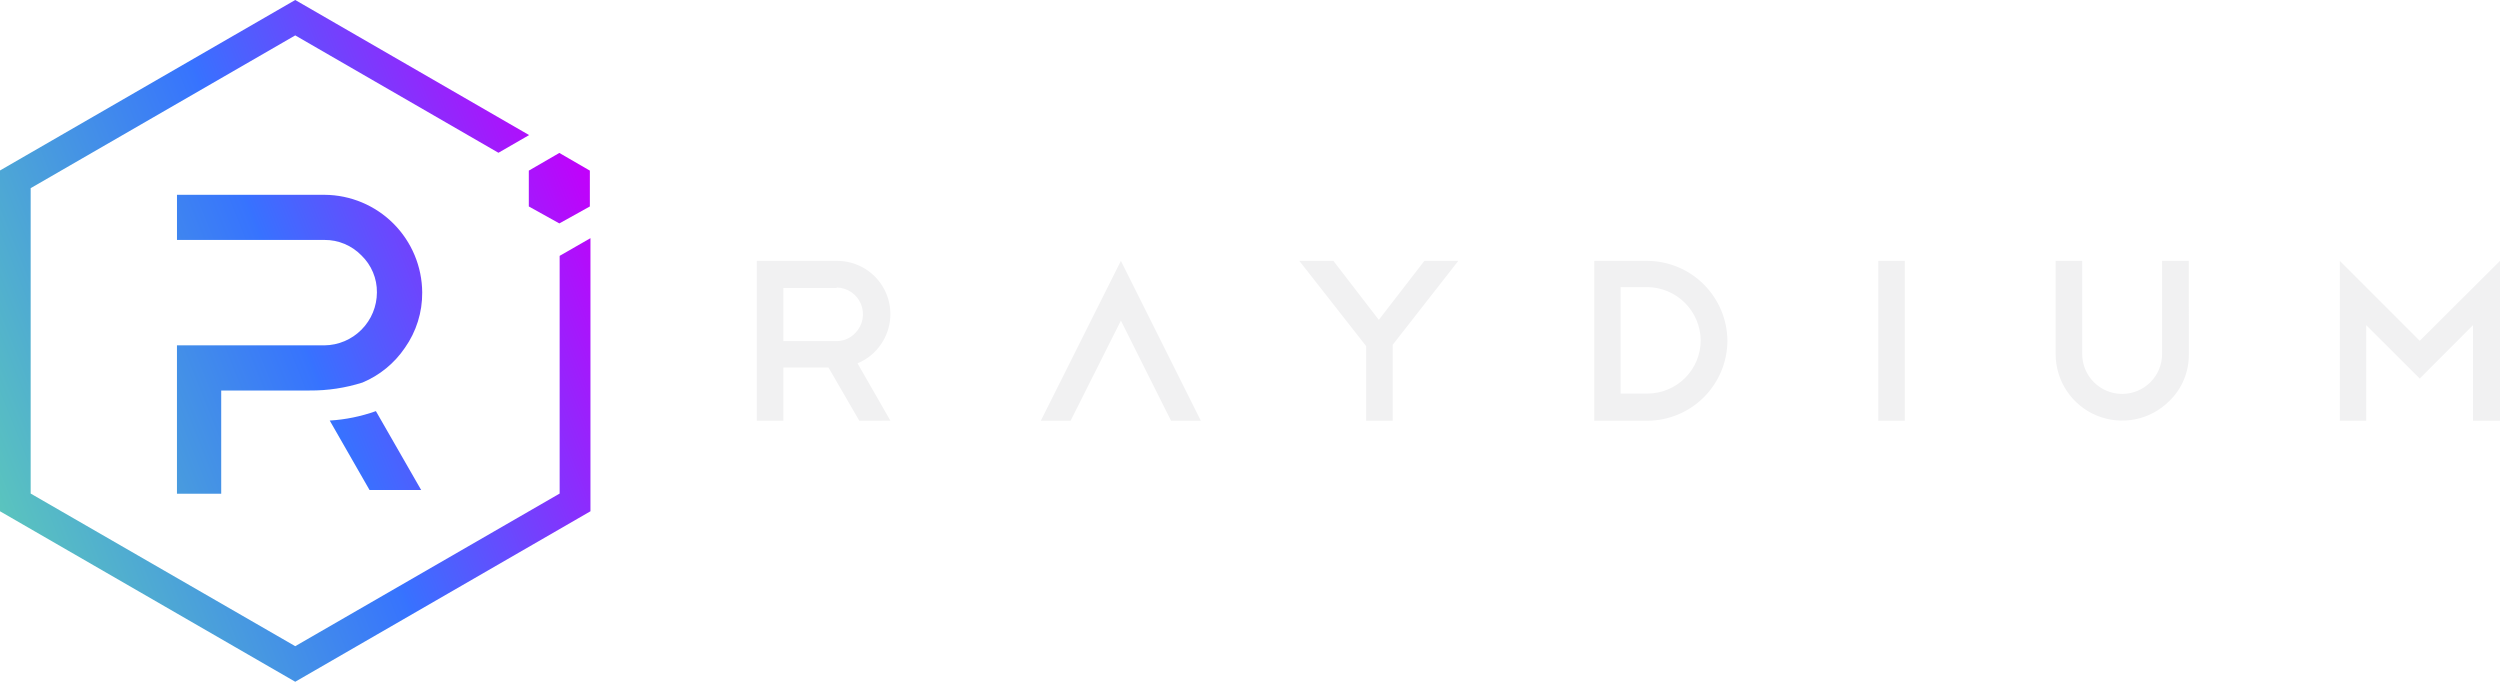
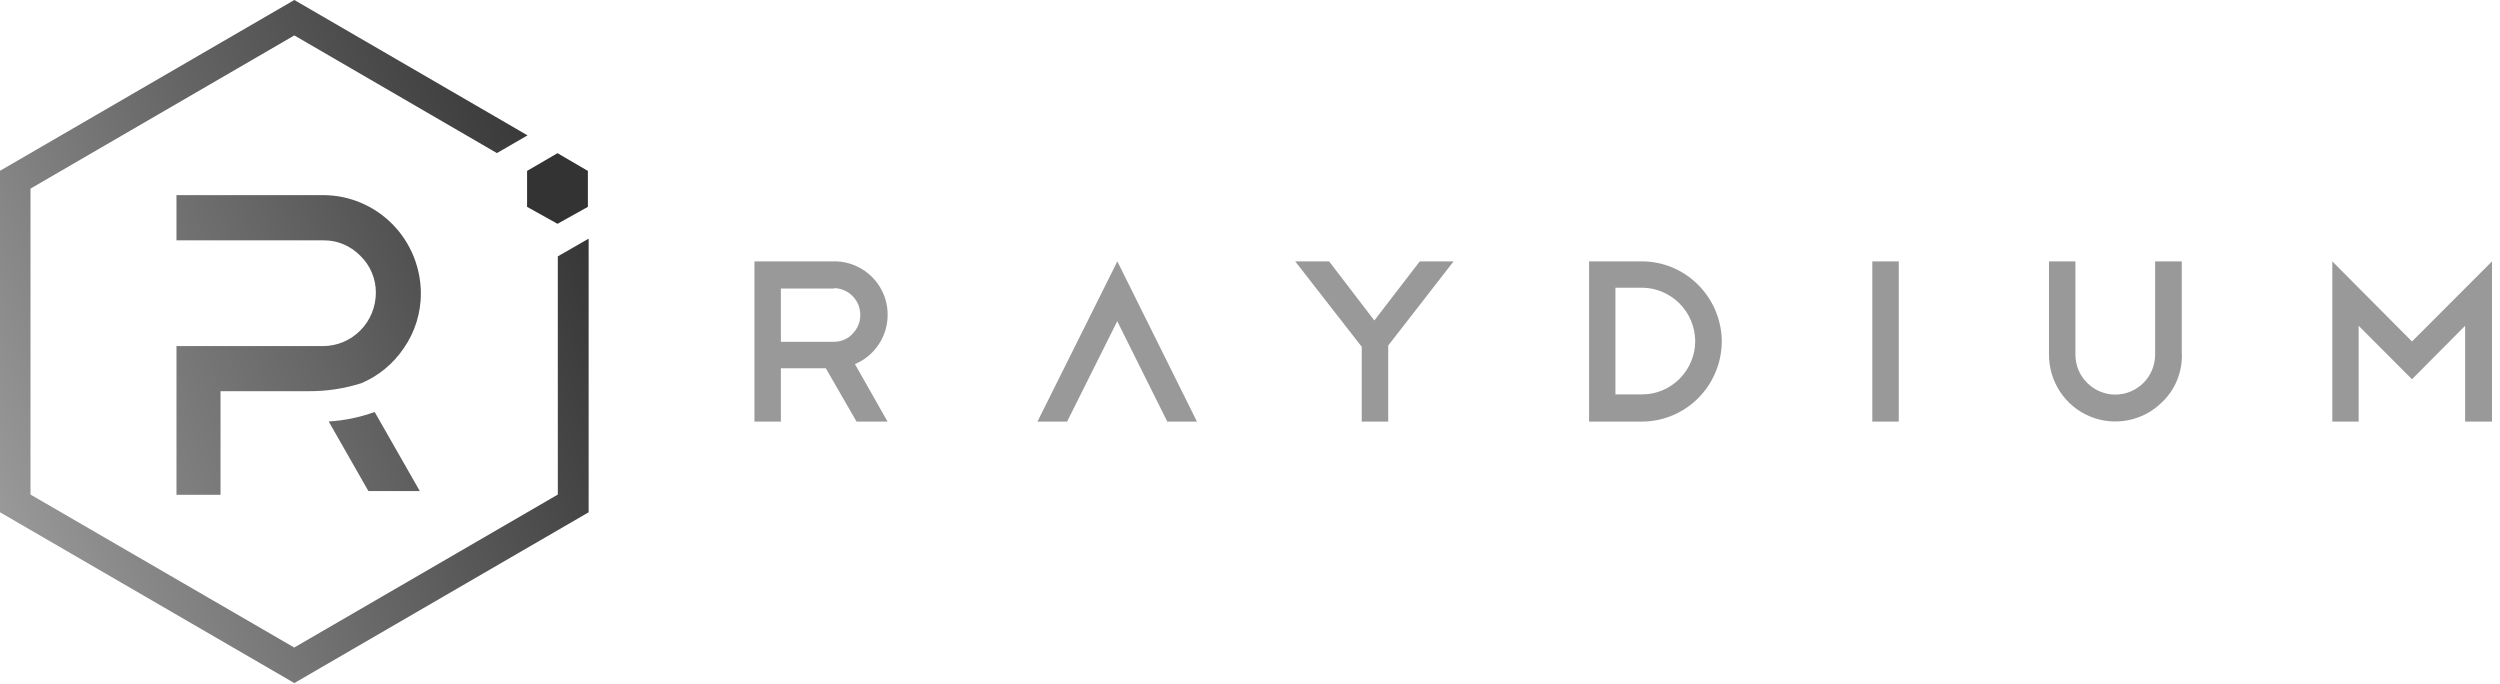
- <svg xmlns="http://www.w3.org/2000/svg" fill="none" height="33" viewBox="0 0 120 33" width="120">
-   <linearGradient id="a" gradientUnits="userSpaceOnUse" x1="28.317" x2="-1.733" y1="8.192" y2="20.209">
-     <stop offset="0" stop-color="#c200fb" />
-     <stop offset=".49" stop-color="#3772ff" />
-     <stop offset=".49" stop-color="#3773fe" />
-     <stop offset="1" stop-color="#5ac4be" />
-   </linearGradient>
-   <path clip-rule="evenodd" d="m41.246 20.195-1.479-2.555h-2.166v2.555h-1.274v-7.673h3.836c.468-.004.927.121 1.329.36.402.24.73.585.949.998.219.413.32.879.293 1.345-.027.467-.182.917-.448 1.302-.277.408-.669.726-1.125.913l1.579 2.753zm-1.083-6.371h-2.562v2.548h2.562c.168-0.0.333-.035.487-.102.153-.067.291-.165.405-.288.176-.179.296-.406.344-.653s.023-.502-.073-.735c-.096-.232-.258-.431-.466-.573-.208-.141-.453-.217-.705-.22zm13.64-1.302-3.844 7.673h1.43l2.414-4.806 2.407 4.806h1.43zm16.195 0h-1.628l-2.187 2.831-2.18-2.831h-1.635l3.207 4.091v3.582h1.274v-3.645zm6.526 0h2.555c1.015.007 1.987.414 2.705 1.132.718.718 1.125 1.689 1.132 2.705-.006 1.016-.412 1.988-1.13 2.707-.718.718-1.691 1.124-2.707 1.13h-2.555zm2.555 6.37c.677-.002 1.326-.272 1.805-.75s.749-1.128.75-1.805c-.007-.675-.279-1.321-.757-1.799s-1.123-.749-1.799-.757h-1.288v5.111zm12.352-6.37h-1.274v7.673h1.274zm13.633 4.466c.007.422-.073.841-.235 1.231-.162.39-.402.742-.707 1.034-.447.447-1.016.752-1.636.875-.621.123-1.263.059-1.847-.183s-1.082-.653-1.433-1.179-.536-1.145-.535-1.777v-4.466h1.274v4.466c0 .509.202.997.562 1.357.359.36.847.562 1.356.562s.997-.202 1.357-.562c.359-.36.561-.848.561-1.357v-4.466h1.282zm8.515 3.207v-4.587l2.569 2.562 2.556-2.562v4.587h1.295v-7.673l-3.851 3.837-3.836-3.837v7.673z" fill="#f1f1f2" fill-rule="evenodd" />
-   <g fill="url(#a)">
-     <path d="m26.863 12.281v11.41l-12.692 7.326-12.699-7.326v-14.659l12.699-7.333 9.754 5.634 1.472-.849-11.226-6.484-14.171 8.183v16.358l14.171 8.183 14.171-8.183v-13.109z" />
-     <path d="m10.618 23.698h-2.124v-7.121h7.078c.67-.007 1.31-.278 1.781-.754.472-.475.737-1.118.739-1.787.004-.331-.06-.66-.188-.965-.128-.306-.317-.582-.555-.811-.231-.237-.507-.425-.812-.553-.305-.128-.633-.193-.964-.19h-7.078v-2.166h7.085c1.24.007 2.428.504 3.305 1.381.877.877 1.373 2.065 1.381 3.305.008.95-.282 1.878-.828 2.654-.503.743-1.211 1.324-2.039 1.671-.819.26-1.675.389-2.534.382h-4.247z" />
-     <path d="m20.216 23.521h-2.478l-1.911-3.334c.756-.046 1.502-.199 2.216-.453z" />
-     <path d="m25.383 9.91 1.465.814 1.465-.814v-1.72l-1.465-.849-1.465.849z" />
-   </g>
+ <svg xmlns="http://www.w3.org/2000/svg" width="183" height="50" viewBox="0 0 183 50" fill="none">
+   <path fill-rule="evenodd" clip-rule="evenodd" d="M62.698 30.86L60.449 26.956H57.161V30.86H55.225V19.132H61.058C61.768 19.124 62.471 19.319 63.08 19.686C63.689 20.053 64.189 20.576 64.525 21.209C64.861 21.841 65.009 22.552 64.97 23.262C64.931 23.973 64.697 24.668 64.291 25.254C63.869 25.878 63.276 26.363 62.581 26.651L64.97 30.86H62.698ZM61.05 21.123H57.161V25.019H61.058C61.316 25.019 61.565 24.965 61.8 24.863C62.034 24.762 62.245 24.613 62.416 24.426C62.682 24.153 62.87 23.809 62.94 23.426C63.01 23.052 62.971 22.661 62.83 22.302C62.682 21.951 62.44 21.646 62.12 21.427C61.8 21.209 61.433 21.092 61.05 21.092V21.123ZM81.79 19.132L75.942 30.86H78.112L81.782 23.512L85.445 30.86H87.616L81.79 19.132ZM106.404 19.132H103.928L100.602 23.458L97.291 19.132H94.808L99.68 25.387V30.86H101.617V25.293L106.404 19.132ZM116.329 19.132H120.21C121.756 19.139 123.232 19.764 124.317 20.865C125.41 21.958 126.027 23.45 126.035 24.996C126.027 26.55 125.41 28.034 124.317 29.135C123.224 30.236 121.748 30.853 120.202 30.86H116.321V19.132H116.329ZM120.21 28.869C121.241 28.869 122.224 28.455 122.951 27.721C123.677 26.987 124.091 25.995 124.091 24.965C124.075 23.934 123.669 22.942 122.943 22.216C122.217 21.49 121.233 21.068 120.21 21.06H118.25V28.869H120.21ZM138.99 19.132H137.053V30.86H138.99V19.132ZM159.715 25.964C159.723 26.612 159.605 27.253 159.355 27.846C159.113 28.44 158.746 28.979 158.278 29.424C157.598 30.111 156.732 30.572 155.787 30.759C154.842 30.946 153.866 30.853 152.976 30.478C152.085 30.111 151.328 29.478 150.797 28.674C150.266 27.87 149.985 26.925 149.985 25.956V19.132H151.921V25.956C151.921 26.737 152.226 27.479 152.78 28.026C153.327 28.573 154.069 28.885 154.842 28.885C155.615 28.885 156.357 28.573 156.904 28.026C157.45 27.479 157.755 26.73 157.755 25.956V19.132H159.707V25.964H159.715ZM172.654 30.86V23.848L176.558 27.76L180.447 23.848V30.86H182.415V19.132L176.558 24.996L170.725 19.132V30.86H172.654Z" fill="#999999" />
+   <path d="M40.832 18.765V36.202L21.537 47.4L2.233 36.202V13.806L21.545 2.593L36.374 11.206L38.615 9.909L21.545 0L0 12.502V37.498L21.545 50L43.089 37.498V17.468L40.832 18.765Z" fill="url(#paint0_linear_831_2009)" />
+   <path d="M16.143 36.218H12.918V25.332H23.679C24.694 25.324 25.67 24.91 26.388 24.177C27.107 23.45 27.505 22.466 27.513 21.443C27.52 20.936 27.419 20.436 27.224 19.968C27.029 19.499 26.74 19.077 26.38 18.726C26.029 18.367 25.607 18.078 25.147 17.883C24.686 17.687 24.186 17.586 23.679 17.594H12.918V14.283H23.686C25.568 14.29 27.38 15.056 28.707 16.391C30.043 17.734 30.792 19.546 30.808 21.443C30.816 22.896 30.378 24.309 29.551 25.496C28.785 26.628 27.708 27.519 26.451 28.05C25.201 28.448 23.905 28.643 22.601 28.635H16.143V36.218Z" fill="url(#paint1_linear_831_2009)" />
+   <path d="M30.729 35.944H26.965L24.061 30.853C25.208 30.782 26.341 30.548 27.426 30.158L30.729 35.944Z" fill="url(#paint2_linear_831_2009)" />
+   <path d="M38.582 15.141L40.808 16.383L43.033 15.141V12.51L40.808 11.213L38.582 12.51V15.141Z" fill="#333333" />
+   <defs>
+     <linearGradient id="paint0_linear_831_2009" x1="44.395" y1="15.913" x2="-1.351" y2="34.11" gradientUnits="userSpaceOnUse">
+       <stop stop-color="#333333" />
+       <stop offset="0.525" stop-color="#666666" />
+       <stop offset="1" stop-color="#999999" />
+     </linearGradient>
+     <linearGradient id="paint1_linear_831_2009" x1="43.525" y1="13.719" x2="-2.222" y2="31.916" gradientUnits="userSpaceOnUse">
+       <stop stop-color="#333333" />
+       <stop offset="0.48" stop-color="#666666" />
+       <stop offset="1" stop-color="#999999" />
+     </linearGradient>
+     <linearGradient id="paint2_linear_831_2009" x1="48.079" y1="25.171" x2="2.333" y2="43.368" gradientUnits="userSpaceOnUse">
+       <stop stop-color="#333333" />
+       <stop offset="0.48" stop-color="#666666" />
+       <stop offset="1" stop-color="#999999" />
+     </linearGradient>
+   </defs>
</svg>
